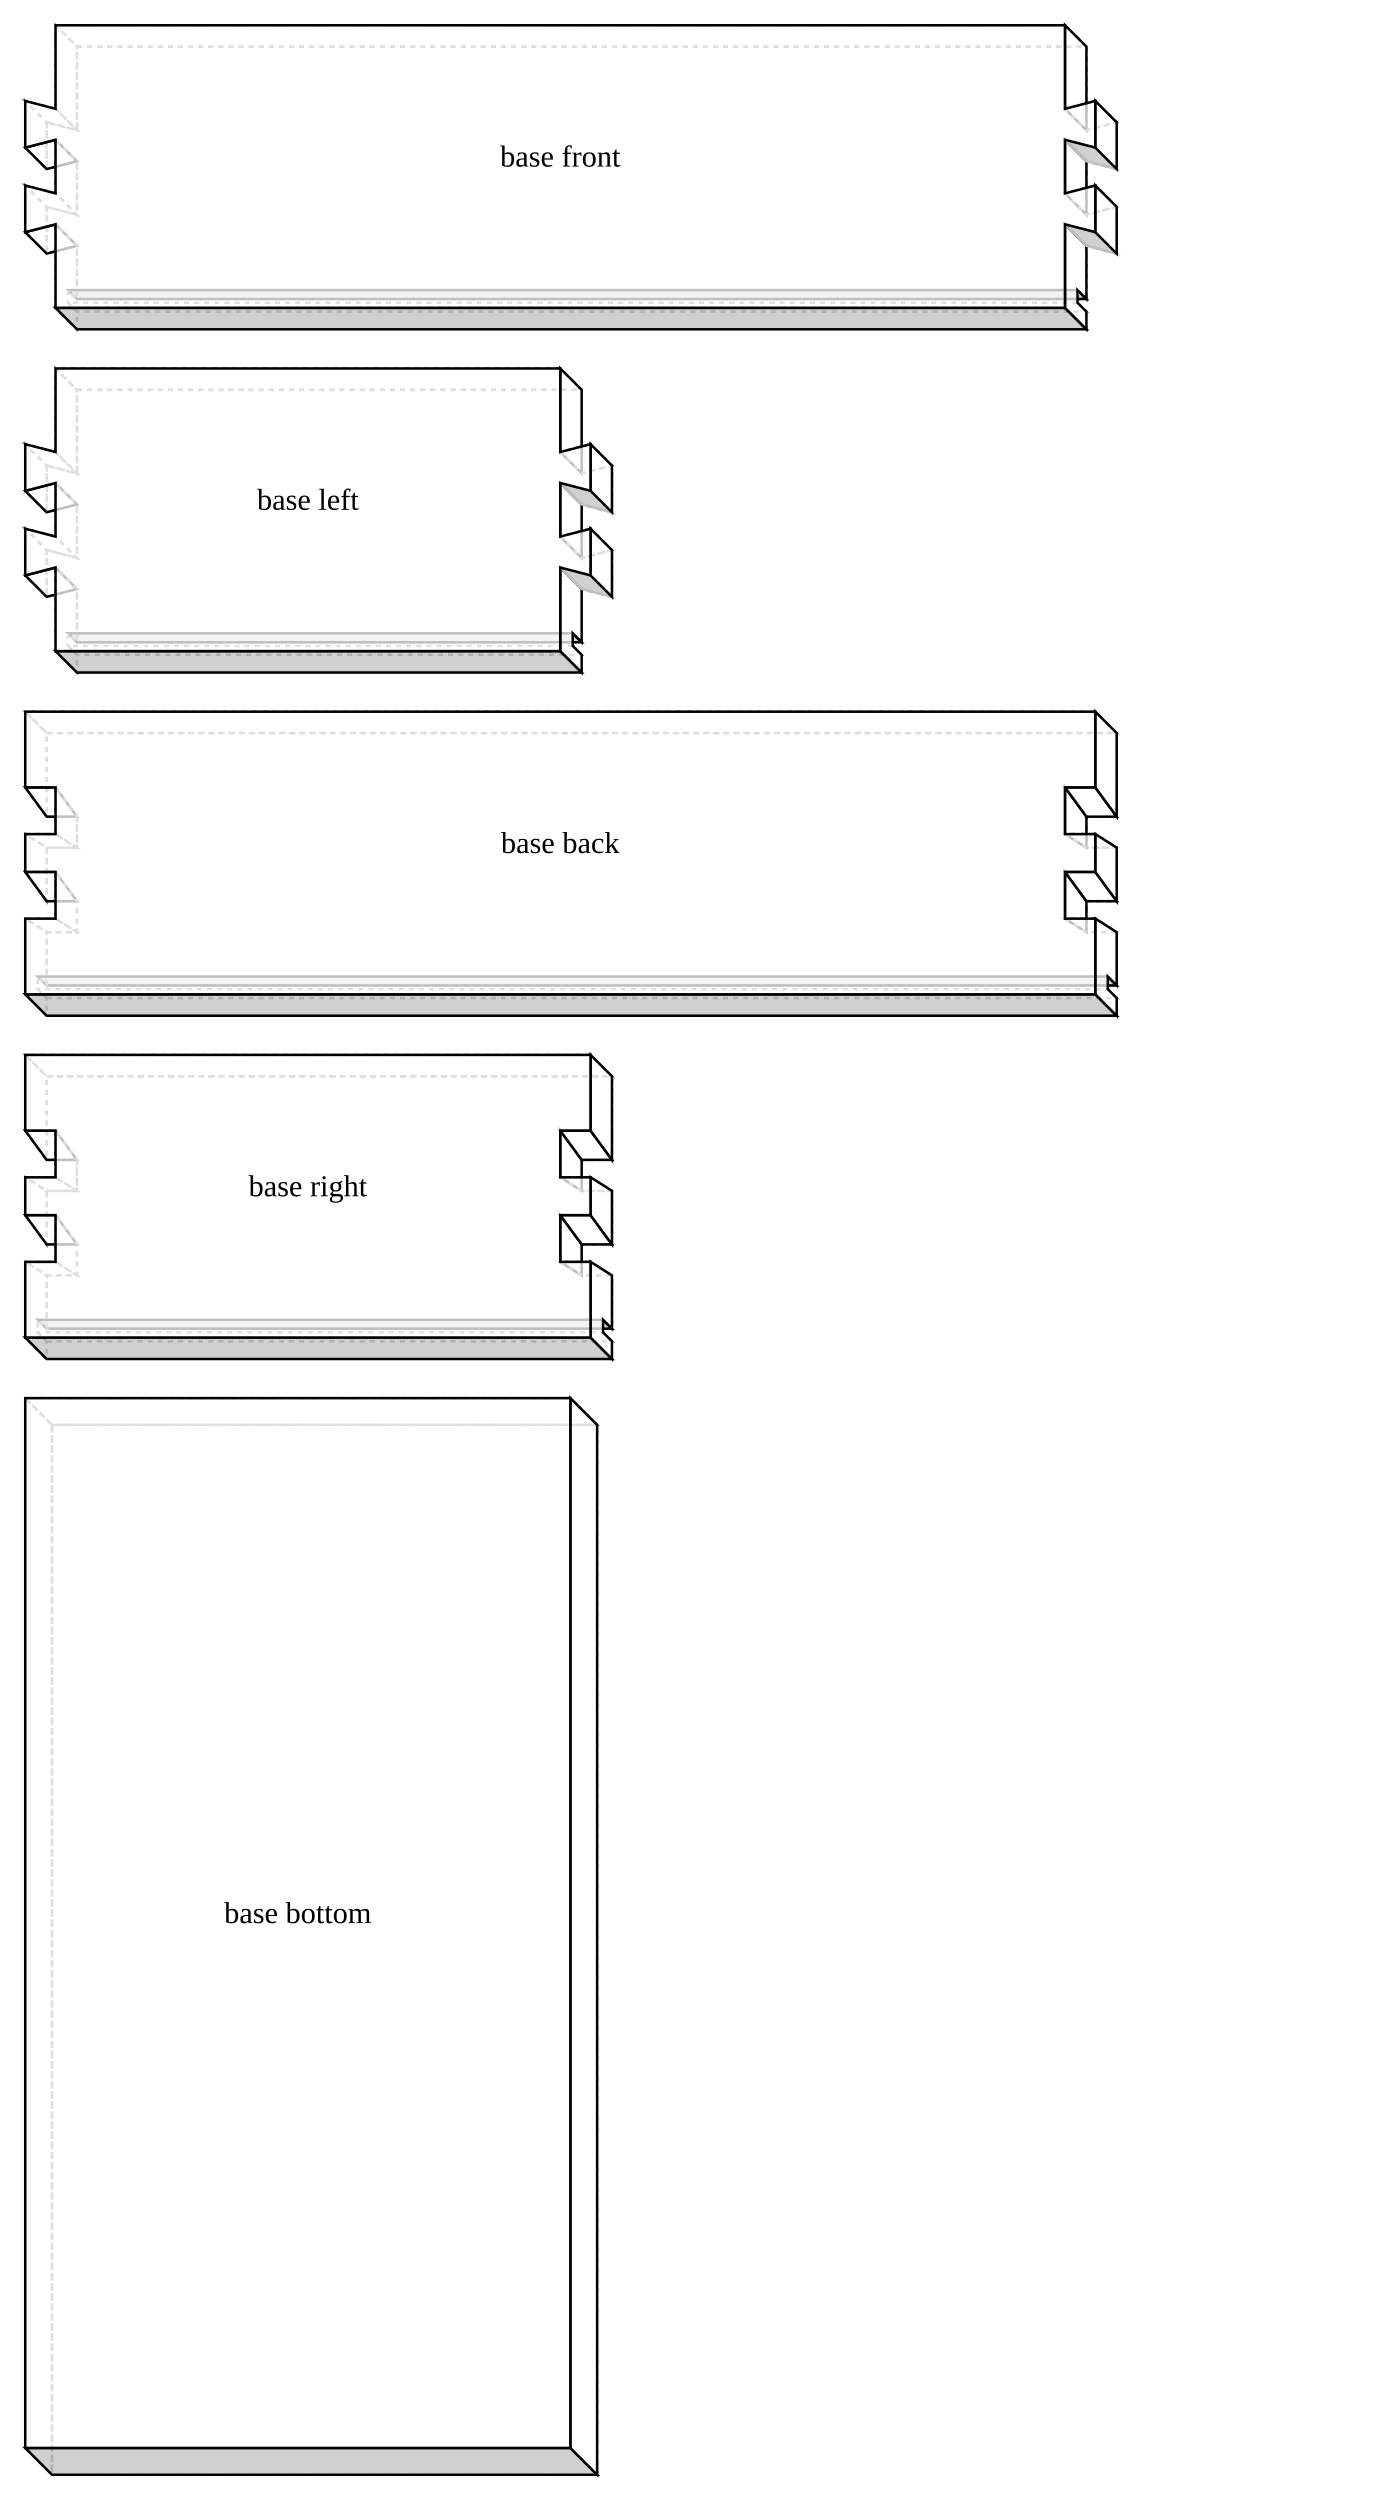
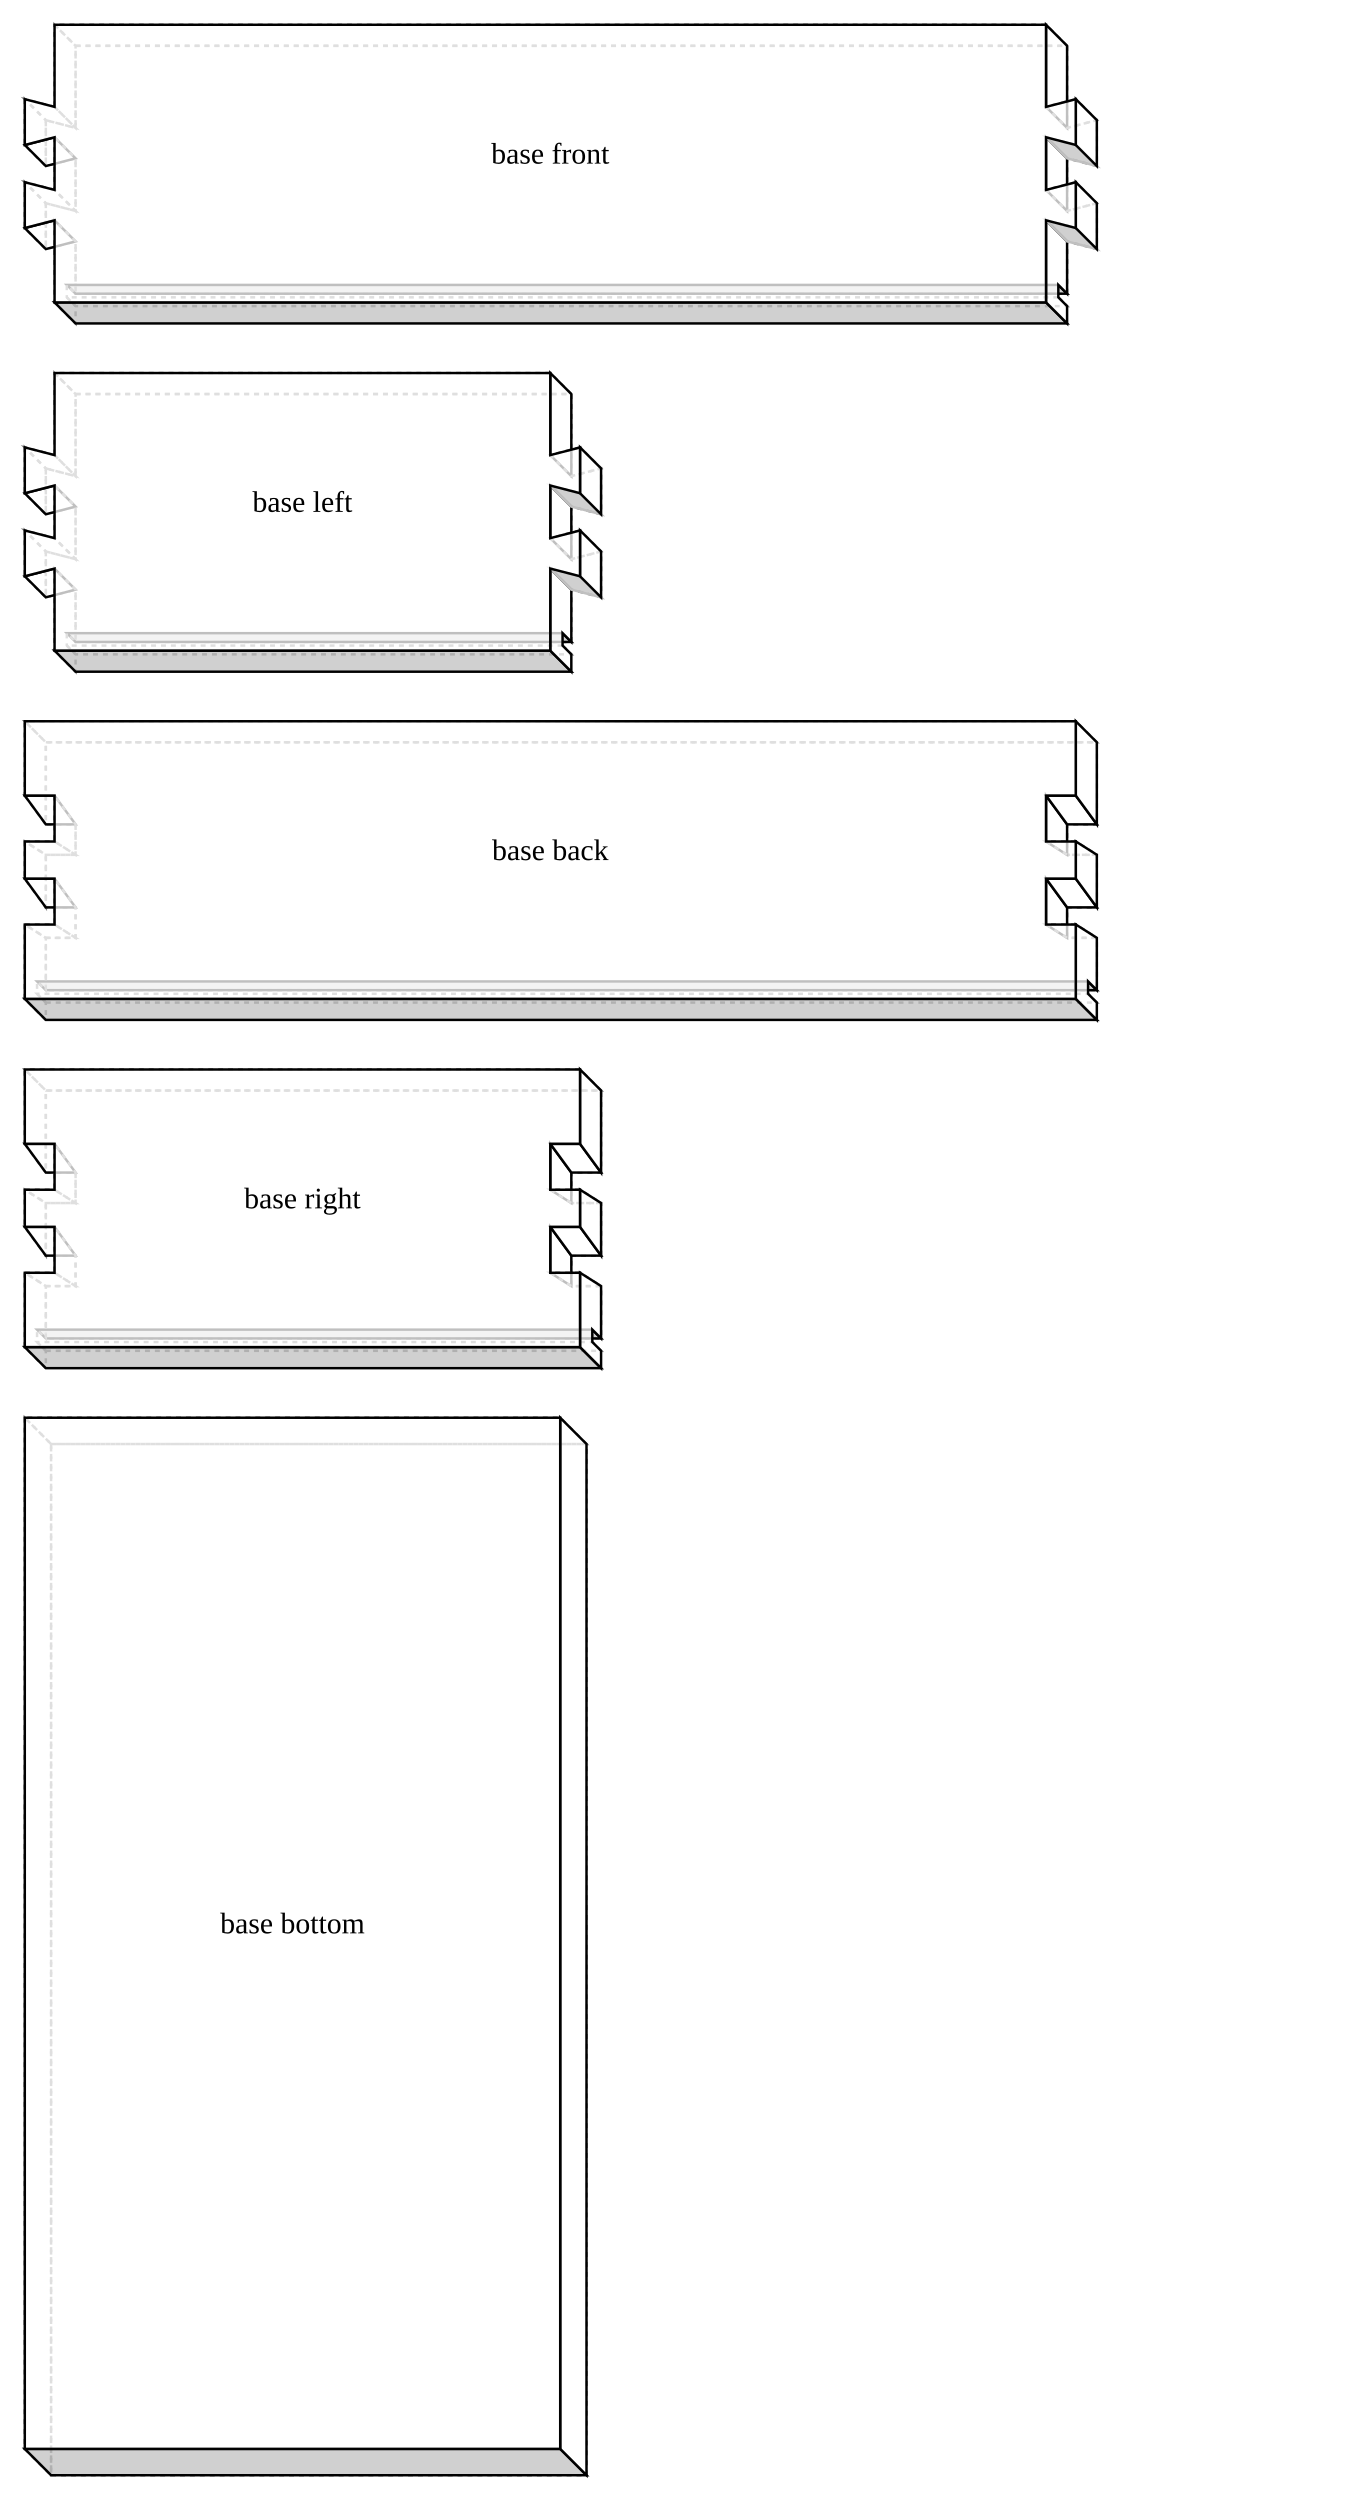
- <svg xmlns="http://www.w3.org/2000/svg" width="1100" viewBox="0 0 550 990.607">
+ <svg xmlns="http://www.w3.org/2000/svg" width="1100" viewBox="0 0 550 1008.548">
  <polygon fill="none" stroke-width="1" stroke-dasharray="2" stroke="gray" points="430.475,118.485 430.475,97.369 442.485,100.473 442.485,81.998 430.475,85.101 430.475,63.869 442.485,66.973 442.485,66.973 442.485,48.498 442.485,48.498 430.475,51.601 430.475,18.485 30.495,18.485 30.495,51.601 18.485,48.498 18.485,48.498 18.485,66.973 18.485,66.973 30.495,63.869 30.495,85.101 18.485,81.998 18.485,100.473 30.495,97.369 30.495,118.485 30.495,118.485 430.475,118.485" />
  <polygon fill="rgba(192,192,192,0.75)" stroke-width="1" stroke-dasharray="" stroke="black" points="426.94,114.95 430.475,118.485 30.495,118.485 26.96,114.95 26.96,114.95 426.94,114.95" />
  <polygon fill="none" stroke-width="1" stroke-dasharray="2" stroke="gray" points="426.94,119.95 26.96,119.95 26.96,119.95 30.495,123.485 430.475,123.485 426.94,119.95" />
  <polygon fill="none" stroke-width="1" stroke-dasharray="2" stroke="gray" points="10.0,39.99 10.0,58.51 18.485,66.995 18.485,48.475 10.0,39.99" />
  <polygon fill="none" stroke-width="1" stroke-dasharray="2" stroke="gray" points="10.0,73.49 10.0,92.01 18.485,100.495 18.485,81.975 10.0,73.49" />
  <polygon fill="none" stroke-width="1" stroke-dasharray="2" stroke="gray" points="18.485,48.485 30.485,51.591 22.0,43.106 10.0,40.0" />
  <polygon fill="rgba(255,255,255,0.75)" stroke-width="1" stroke-dasharray="" stroke="black" points="10.0,58.5 22.0,55.394 30.485,63.879 18.485,66.985" />
  <polygon fill="none" stroke-width="1" stroke-dasharray="2" stroke="gray" points="18.485,81.985 30.485,85.091 22.0,76.606 10.0,73.5" />
  <polygon fill="rgba(255,255,255,0.75)" stroke-width="1" stroke-dasharray="" stroke="black" points="10.0,92.0 22.0,88.894 30.485,97.379 18.485,100.485" />
  <polygon fill="none" stroke-width="1" stroke-dasharray="2" stroke="gray" points="22.0,43.116 30.485,51.601 30.485,18.485 22.0,10.0 22.0,43.116" />
  <polygon fill="none" stroke-width="1" stroke-dasharray="2" stroke="gray" points="22.0,55.384 22.0,76.616 30.485,85.101 30.485,63.869 22.0,55.384" />
  <polygon fill="none" stroke-width="1" stroke-dasharray="2" stroke="gray" points="22.0,88.884 22.0,122.0 30.485,130.485 30.485,123.485 26.95,119.95 26.95,114.95 30.485,118.485 30.485,97.369 22.0,88.884" />
  <polygon fill="none" stroke-width="1" stroke-dasharray="2" stroke="gray" points="421.99,10.0 22.01,10.0 22.01,10.0 30.495,18.485 430.475,18.485 421.99,10.0" />
  <polygon fill="rgba(192,192,192,0.75)" stroke-width="1" stroke-dasharray="" stroke="black" points="421.99,122.0 430.475,130.485 30.495,130.485 22.01,122.0 22.01,122.0 421.99,122.0" />
  <polygon fill="rgba(255,255,255,0.75)" stroke-width="1" stroke-dasharray="" stroke="black" points="430.485,51.601 422.0,43.116 422.0,10.0 430.485,18.485 430.485,51.601" />
  <polygon fill="rgba(255,255,255,0.75)" stroke-width="1" stroke-dasharray="" stroke="black" points="430.485,63.869 430.485,85.101 422.0,76.616 422.0,55.384 430.485,63.869" />
  <polygon fill="rgba(255,255,255,0.75)" stroke-width="1" stroke-dasharray="" stroke="black" points="430.485,97.369 430.485,118.485 426.95,114.95 426.95,119.95 430.485,123.485 430.485,130.485 422.0,122.0 422.0,88.884 430.485,97.369" />
  <polygon fill="none" stroke-width="1" stroke-dasharray="2" stroke="gray" points="434.0,40.0 422.0,43.106 430.485,51.591 442.485,48.485" />
  <polygon fill="rgba(192,192,192,0.75)" stroke-width="1" stroke-dasharray="" stroke="silver" points="442.485,66.985 430.485,63.879 422.0,55.394 434.0,58.5" />
  <polygon fill="none" stroke-width="1" stroke-dasharray="2" stroke="gray" points="434.0,73.5 422.0,76.606 430.485,85.091 442.485,81.985" />
  <polygon fill="rgba(192,192,192,0.75)" stroke-width="1" stroke-dasharray="" stroke="silver" points="442.485,100.485 430.485,97.379 422.0,88.894 434.0,92.0" />
  <polygon fill="rgba(255,255,255,0.75)" stroke-width="1" stroke-dasharray="" stroke="black" points="442.485,48.475 442.485,66.995 434.0,58.51 434.0,39.99 442.485,48.475" />
  <polygon fill="rgba(255,255,255,0.75)" stroke-width="1" stroke-dasharray="" stroke="black" points="442.485,81.975 442.485,100.495 434.0,92.01 434.0,73.49 442.485,81.975" />
  <polygon fill="rgba(255,255,255,0.75)" stroke-width="1" stroke-dasharray="" stroke="black" points="434.0,91.987 421.99,88.884 421.99,122.0 22.01,122.0 22.01,88.884 10.0,91.987 10.0,91.987 10.0,73.513 10.0,73.513 22.01,76.616 22.01,55.384 10.0,58.487 10.0,40.013 22.01,43.116 22.01,10.0 22.01,10.0 421.99,10.0 421.99,10.0 421.99,43.116 434.0,40.013 434.0,58.487 421.99,55.384 421.99,76.616 434.0,73.513 434.0,73.513 434.0,91.987" />
  <text style="" text-anchor="middle" x="222.0" y="66.0" fill="black">base front</text>
-   <polygon fill="none" stroke-width="1" stroke-dasharray="2" stroke="gray" points="230.475,254.485 230.475,233.369 242.485,236.473 242.485,217.998 230.475,221.101 230.475,199.869 242.485,202.973 242.485,202.973 242.485,184.498 242.485,184.498 230.475,187.601 230.475,154.485 30.495,154.485 30.495,187.601 18.485,184.498 18.485,184.498 18.485,202.973 18.485,202.973 30.495,199.869 30.495,221.101 18.485,217.998 18.485,236.473 30.495,233.369 30.495,254.485 30.495,254.485 230.475,254.485" />
-   <polygon fill="rgba(192,192,192,0.75)" stroke-width="1" stroke-dasharray="" stroke="black" points="226.94,250.95 230.475,254.485 30.495,254.485 26.96,250.95 26.96,250.95 226.94,250.95" />
-   <polygon fill="none" stroke-width="1" stroke-dasharray="2" stroke="gray" points="226.94,255.95 26.96,255.95 26.96,255.95 30.495,259.485 230.475,259.485 226.94,255.95" />
-   <polygon fill="none" stroke-width="1" stroke-dasharray="2" stroke="gray" points="10.0,175.99 10.0,194.51 18.485,202.995 18.485,184.475 10.0,175.99" />
-   <polygon fill="none" stroke-width="1" stroke-dasharray="2" stroke="gray" points="10.0,209.49 10.0,228.01 18.485,236.495 18.485,217.975 10.0,209.49" />
-   <polygon fill="none" stroke-width="1" stroke-dasharray="2" stroke="gray" points="18.485,184.485 30.485,187.591 22.0,179.106 10.0,176.0" />
-   <polygon fill="rgba(255,255,255,0.75)" stroke-width="1" stroke-dasharray="" stroke="black" points="10.0,194.5 22.0,191.394 30.485,199.879 18.485,202.985" />
-   <polygon fill="none" stroke-width="1" stroke-dasharray="2" stroke="gray" points="18.485,217.985 30.485,221.091 22.0,212.606 10.0,209.5" />
-   <polygon fill="rgba(255,255,255,0.75)" stroke-width="1" stroke-dasharray="" stroke="black" points="10.0,228.0 22.0,224.894 30.485,233.379 18.485,236.485" />
-   <polygon fill="none" stroke-width="1" stroke-dasharray="2" stroke="gray" points="22.0,179.116 30.485,187.601 30.485,154.485 22.0,146.0 22.0,179.116" />
-   <polygon fill="none" stroke-width="1" stroke-dasharray="2" stroke="gray" points="22.0,191.384 22.0,212.616 30.485,221.101 30.485,199.869 22.0,191.384" />
-   <polygon fill="none" stroke-width="1" stroke-dasharray="2" stroke="gray" points="22.0,224.884 22.0,258.0 30.485,266.485 30.485,259.485 26.95,255.95 26.95,250.95 30.485,254.485 30.485,233.369 22.0,224.884" />
-   <polygon fill="none" stroke-width="1" stroke-dasharray="2" stroke="gray" points="221.99,146.0 22.01,146.0 22.01,146.0 30.495,154.485 230.475,154.485 221.99,146.0" />
-   <polygon fill="rgba(192,192,192,0.75)" stroke-width="1" stroke-dasharray="" stroke="black" points="221.99,258.0 230.475,266.485 30.495,266.485 22.01,258.0 22.01,258.0 221.99,258.0" />
-   <polygon fill="rgba(255,255,255,0.75)" stroke-width="1" stroke-dasharray="" stroke="black" points="230.485,187.601 222.0,179.116 222.0,146.0 230.485,154.485 230.485,187.601" />
-   <polygon fill="rgba(255,255,255,0.75)" stroke-width="1" stroke-dasharray="" stroke="black" points="230.485,199.869 230.485,221.101 222.0,212.616 222.0,191.384 230.485,199.869" />
-   <polygon fill="rgba(255,255,255,0.75)" stroke-width="1" stroke-dasharray="" stroke="black" points="230.485,233.369 230.485,254.485 226.95,250.95 226.95,255.95 230.485,259.485 230.485,266.485 222.0,258.0 222.0,224.884 230.485,233.369" />
-   <polygon fill="none" stroke-width="1" stroke-dasharray="2" stroke="gray" points="234.0,176.0 222.0,179.106 230.485,187.591 242.485,184.485" />
-   <polygon fill="rgba(192,192,192,0.75)" stroke-width="1" stroke-dasharray="" stroke="silver" points="242.485,202.985 230.485,199.879 222.0,191.394 234.0,194.5" />
-   <polygon fill="none" stroke-width="1" stroke-dasharray="2" stroke="gray" points="234.0,209.5 222.0,212.606 230.485,221.091 242.485,217.985" />
-   <polygon fill="rgba(192,192,192,0.75)" stroke-width="1" stroke-dasharray="" stroke="silver" points="242.485,236.485 230.485,233.379 222.0,224.894 234.0,228.0" />
-   <polygon fill="rgba(255,255,255,0.75)" stroke-width="1" stroke-dasharray="" stroke="black" points="242.485,184.475 242.485,202.995 234.0,194.51 234.0,175.99 242.485,184.475" />
-   <polygon fill="rgba(255,255,255,0.75)" stroke-width="1" stroke-dasharray="" stroke="black" points="242.485,217.975 242.485,236.495 234.0,228.01 234.0,209.49 242.485,217.975" />
-   <polygon fill="rgba(255,255,255,0.75)" stroke-width="1" stroke-dasharray="" stroke="black" points="234.0,227.987 221.99,224.884 221.99,258.0 22.01,258.0 22.01,224.884 10.0,227.987 10.0,227.987 10.0,209.513 10.0,209.513 22.01,212.616 22.01,191.384 10.0,194.487 10.0,176.013 22.01,179.116 22.01,146.0 22.01,146.0 221.99,146.0 221.99,146.0 221.99,179.116 234.0,176.013 234.0,194.487 221.99,191.384 221.99,212.616 234.0,209.513 234.0,209.513 234.0,227.987" />
-   <text style="" text-anchor="middle" x="122.0" y="202.0" fill="black">base left</text>
-   <polygon fill="none" stroke-width="1" stroke-dasharray="2" stroke="gray" points="442.485,357.081 442.485,335.889 442.485,335.889 430.475,335.889 430.475,323.581 442.485,323.581 442.485,290.485 18.485,290.485 18.485,323.581 18.485,323.581 30.495,323.581 30.495,335.889 18.485,335.889 18.485,357.081 30.495,357.081 30.495,369.389 18.485,369.389 18.485,369.389 18.485,390.485 442.485,390.485 442.485,369.389 430.475,369.389 430.475,357.081 442.485,357.081" />
-   <polygon fill="rgba(192,192,192,0.75)" stroke-width="1" stroke-dasharray="" stroke="black" points="14.95,386.95 438.95,386.95 442.485,390.485 18.485,390.485" />
-   <polygon fill="none" stroke-width="1" stroke-dasharray="2" stroke="gray" points="18.485,395.485 442.485,395.485 438.95,391.95 14.95,391.95" />
-   <polygon fill="none" stroke-width="1" stroke-dasharray="2" stroke="gray" points="10.0,312.013 18.485,323.599 18.485,290.485 10.0,282.0 10.0,312.013" />
-   <polygon fill="none" stroke-width="1" stroke-dasharray="2" stroke="gray" points="10.0,330.487 10.0,345.513 18.485,357.099 18.485,335.872 10.0,330.487" />
-   <polygon fill="none" stroke-width="1" stroke-dasharray="2" stroke="gray" points="10.0,363.987 10.0,394.0 18.485,402.485 18.485,395.485 14.95,391.95 14.95,386.95 18.485,390.485 18.485,369.372 10.0,363.987" />
-   <polygon fill="rgba(255,255,255,0.75)" stroke-width="1" stroke-dasharray="" stroke="black" points="10.0,312.0 22.0,312.0 30.485,323.591 18.485,323.591" />
-   <polygon fill="none" stroke-width="1" stroke-dasharray="2" stroke="gray" points="18.485,335.879 30.485,335.879 22.0,330.5 10.0,330.5" />
-   <polygon fill="rgba(255,255,255,0.75)" stroke-width="1" stroke-dasharray="" stroke="black" points="10.0,345.5 22.0,345.5 30.485,357.091 18.485,357.091" />
-   <polygon fill="none" stroke-width="1" stroke-dasharray="2" stroke="gray" points="18.485,369.379 30.485,369.379 22.0,364.0 10.0,364.0" />
-   <polygon fill="none" stroke-width="1" stroke-dasharray="2" stroke="gray" points="22.0,311.993 22.0,330.507 30.485,335.892 30.485,323.579 22.0,311.993" />
-   <polygon fill="none" stroke-width="1" stroke-dasharray="2" stroke="gray" points="22.0,345.493 22.0,364.007 30.485,369.392 30.485,357.079 22.0,345.493" />
-   <polygon fill="none" stroke-width="1" stroke-dasharray="2" stroke="gray" points="18.485,290.485 442.485,290.485 434.0,282.0 10.0,282.0" />
-   <polygon fill="rgba(192,192,192,0.75)" stroke-width="1" stroke-dasharray="" stroke="black" points="10.0,394.0 434.0,394.0 442.485,402.485 18.485,402.485" />
-   <polygon fill="rgba(255,255,255,0.75)" stroke-width="1" stroke-dasharray="" stroke="black" points="430.485,323.579 430.485,335.892 422.0,330.507 422.0,311.993 430.485,323.579" />
-   <polygon fill="rgba(255,255,255,0.75)" stroke-width="1" stroke-dasharray="" stroke="black" points="430.485,357.079 430.485,369.392 422.0,364.007 422.0,345.493 430.485,357.079" />
-   <polygon fill="rgba(255,255,255,0.75)" stroke-width="1" stroke-dasharray="" stroke="black" points="442.485,323.591 430.485,323.591 422.0,312.0 434.0,312.0" />
-   <polygon fill="none" stroke-width="1" stroke-dasharray="2" stroke="gray" points="434.0,330.5 422.0,330.5 430.485,335.879 442.485,335.879" />
-   <polygon fill="rgba(255,255,255,0.75)" stroke-width="1" stroke-dasharray="" stroke="black" points="442.485,357.091 430.485,357.091 422.0,345.5 434.0,345.5" />
-   <polygon fill="none" stroke-width="1" stroke-dasharray="2" stroke="gray" points="434.0,364.0 422.0,364.0 430.485,369.379 442.485,369.379" />
-   <polygon fill="rgba(255,255,255,0.75)" stroke-width="1" stroke-dasharray="" stroke="black" points="442.485,323.599 434.0,312.013 434.0,282.0 442.485,290.485 442.485,323.599" />
-   <polygon fill="rgba(255,255,255,0.75)" stroke-width="1" stroke-dasharray="" stroke="black" points="442.485,335.872 442.485,357.099 434.0,345.513 434.0,330.487 442.485,335.872" />
-   <polygon fill="rgba(255,255,255,0.75)" stroke-width="1" stroke-dasharray="" stroke="black" points="442.485,369.372 442.485,390.485 438.95,386.95 438.95,391.95 442.485,395.485 442.485,402.485 434.0,394.0 434.0,363.987 442.485,369.372" />
-   <polygon fill="rgba(255,255,255,0.75)" stroke-width="1" stroke-dasharray="" stroke="black" points="434.0,364.01 434.0,394.0 10.0,394.0 10.0,364.01 22.01,364.01 22.01,345.49 10.0,345.49 10.0,345.49 10.0,330.51 10.0,330.51 22.01,330.51 22.01,311.99 10.0,311.99 10.0,282.0 434.0,282.0 434.0,311.99 434.0,311.99 421.99,311.99 421.99,330.51 434.0,330.51 434.0,345.49 421.99,345.49 421.99,364.01 434.0,364.01" />
-   <text style="" text-anchor="middle" x="222.0" y="338.0" fill="black">base back</text>
-   <polygon fill="none" stroke-width="1" stroke-dasharray="2" stroke="gray" points="242.485,493.081 242.485,471.889 242.485,471.889 230.475,471.889 230.475,459.581 242.485,459.581 242.485,426.485 18.485,426.485 18.485,459.581 18.485,459.581 30.495,459.581 30.495,471.889 18.485,471.889 18.485,493.081 30.495,493.081 30.495,505.389 18.485,505.389 18.485,505.389 18.485,526.485 242.485,526.485 242.485,505.389 230.475,505.389 230.475,493.081 242.485,493.081" />
-   <polygon fill="rgba(192,192,192,0.75)" stroke-width="1" stroke-dasharray="" stroke="black" points="14.95,522.95 238.95,522.95 242.485,526.485 18.485,526.485" />
-   <polygon fill="none" stroke-width="1" stroke-dasharray="2" stroke="gray" points="18.485,531.485 242.485,531.485 238.95,527.95 14.95,527.95" />
-   <polygon fill="none" stroke-width="1" stroke-dasharray="2" stroke="gray" points="10.0,448.013 18.485,459.599 18.485,426.485 10.0,418.0 10.0,448.013" />
-   <polygon fill="none" stroke-width="1" stroke-dasharray="2" stroke="gray" points="10.0,466.487 10.0,481.513 18.485,493.099 18.485,471.872 10.0,466.487" />
-   <polygon fill="none" stroke-width="1" stroke-dasharray="2" stroke="gray" points="10.0,499.987 10.0,530.0 18.485,538.485 18.485,531.485 14.95,527.95 14.95,522.95 18.485,526.485 18.485,505.372 10.0,499.987" />
-   <polygon fill="rgba(255,255,255,0.75)" stroke-width="1" stroke-dasharray="" stroke="black" points="10.0,448.0 22.0,448.0 30.485,459.591 18.485,459.591" />
-   <polygon fill="none" stroke-width="1" stroke-dasharray="2" stroke="gray" points="18.485,471.879 30.485,471.879 22.0,466.5 10.0,466.5" />
-   <polygon fill="rgba(255,255,255,0.75)" stroke-width="1" stroke-dasharray="" stroke="black" points="10.0,481.5 22.0,481.5 30.485,493.091 18.485,493.091" />
-   <polygon fill="none" stroke-width="1" stroke-dasharray="2" stroke="gray" points="18.485,505.379 30.485,505.379 22.0,500.0 10.0,500.0" />
-   <polygon fill="none" stroke-width="1" stroke-dasharray="2" stroke="gray" points="22.0,447.993 22.0,466.507 30.485,471.892 30.485,459.579 22.0,447.993" />
-   <polygon fill="none" stroke-width="1" stroke-dasharray="2" stroke="gray" points="22.0,481.493 22.0,500.007 30.485,505.392 30.485,493.079 22.0,481.493" />
-   <polygon fill="none" stroke-width="1" stroke-dasharray="2" stroke="gray" points="18.485,426.485 242.485,426.485 234.0,418.0 10.0,418.0" />
-   <polygon fill="rgba(192,192,192,0.75)" stroke-width="1" stroke-dasharray="" stroke="black" points="10.0,530.0 234.0,530.0 242.485,538.485 18.485,538.485" />
-   <polygon fill="rgba(255,255,255,0.75)" stroke-width="1" stroke-dasharray="" stroke="black" points="230.485,459.579 230.485,471.892 222.0,466.507 222.0,447.993 230.485,459.579" />
-   <polygon fill="rgba(255,255,255,0.75)" stroke-width="1" stroke-dasharray="" stroke="black" points="230.485,493.079 230.485,505.392 222.0,500.007 222.0,481.493 230.485,493.079" />
-   <polygon fill="rgba(255,255,255,0.75)" stroke-width="1" stroke-dasharray="" stroke="black" points="242.485,459.591 230.485,459.591 222.0,448.0 234.0,448.0" />
-   <polygon fill="none" stroke-width="1" stroke-dasharray="2" stroke="gray" points="234.0,466.5 222.0,466.5 230.485,471.879 242.485,471.879" />
-   <polygon fill="rgba(255,255,255,0.75)" stroke-width="1" stroke-dasharray="" stroke="black" points="242.485,493.091 230.485,493.091 222.0,481.5 234.0,481.5" />
-   <polygon fill="none" stroke-width="1" stroke-dasharray="2" stroke="gray" points="234.0,500.0 222.0,500.0 230.485,505.379 242.485,505.379" />
-   <polygon fill="rgba(255,255,255,0.75)" stroke-width="1" stroke-dasharray="" stroke="black" points="242.485,459.599 234.0,448.013 234.0,418.0 242.485,426.485 242.485,459.599" />
-   <polygon fill="rgba(255,255,255,0.75)" stroke-width="1" stroke-dasharray="" stroke="black" points="242.485,471.872 242.485,493.099 234.0,481.513 234.0,466.487 242.485,471.872" />
-   <polygon fill="rgba(255,255,255,0.75)" stroke-width="1" stroke-dasharray="" stroke="black" points="242.485,505.372 242.485,526.485 238.95,522.95 238.95,527.95 242.485,531.485 242.485,538.485 234.0,530.0 234.0,499.987 242.485,505.372" />
-   <polygon fill="rgba(255,255,255,0.75)" stroke-width="1" stroke-dasharray="" stroke="black" points="234.0,500.01 234.0,530.0 10.0,530.0 10.0,500.01 22.01,500.01 22.01,481.49 10.0,481.49 10.0,481.49 10.0,466.51 10.0,466.51 22.01,466.51 22.01,447.99 10.0,447.99 10.0,418.0 234.0,418.0 234.0,447.99 234.0,447.99 221.99,447.99 221.99,466.51 234.0,466.51 234.0,481.49 221.99,481.49 221.99,500.01 234.0,500.01" />
-   <text style="" text-anchor="middle" x="122.0" y="474.0" fill="black">base right</text>
-   <polygon fill="none" stroke-width="1" stroke-dasharray="2" stroke="gray" points="20.607,564.607 20.607,980.607 236.607,980.607 236.607,564.607" />
-   <polygon fill="none" stroke-width="1" stroke-dasharray="2" stroke="gray" points="10.0,554.0 10.0,970.0 20.607,980.607 20.607,564.607" />
-   <polygon fill="none" stroke-width="1" stroke-dasharray="2" stroke="gray" points="20.607,564.607 236.607,564.607 226.0,554.0 10.0,554.0" />
-   <polygon fill="rgba(192,192,192,0.75)" stroke-width="1" stroke-dasharray="" stroke="black" points="10.0,970.0 226.0,970.0 236.607,980.607 20.607,980.607" />
-   <polygon fill="rgba(255,255,255,0.75)" stroke-width="1" stroke-dasharray="" stroke="black" points="236.607,564.607 236.607,980.607 226.0,970.0 226.0,554.0" />
-   <polygon fill="rgba(255,255,255,0.75)" stroke-width="1" stroke-dasharray="" stroke="black" points="10.0,554.0 226.0,554.0 226.0,970.0 10.0,970.0" />
-   <text style="" text-anchor="middle" x="118.0" y="762.0" fill="black">base bottom</text>
+   <polygon fill="none" stroke-width="1" stroke-dasharray="2" stroke="gray" points="230.475,258.971 230.475,237.855 242.485,240.958 242.485,222.483 230.475,225.586 230.475,204.355 242.485,207.458 242.485,207.458 242.485,188.983 242.485,188.983 230.475,192.086 230.475,158.971 30.495,158.971 30.495,192.086 18.485,188.983 18.485,188.983 18.485,207.458 18.485,207.458 30.495,204.355 30.495,225.586 18.485,222.483 18.485,240.958 30.495,237.855 30.495,258.971 30.495,258.971 230.475,258.971" />
+   <polygon fill="rgba(192,192,192,0.75)" stroke-width="1" stroke-dasharray="" stroke="black" points="226.94,255.435 230.475,258.971 30.495,258.971 26.96,255.435 26.96,255.435 226.94,255.435" />
+   <polygon fill="none" stroke-width="1" stroke-dasharray="2" stroke="gray" points="226.94,260.435 26.96,260.435 26.96,260.435 30.495,263.971 230.475,263.971 226.94,260.435" />
+   <polygon fill="none" stroke-width="1" stroke-dasharray="2" stroke="gray" points="10.0,180.475 10.0,198.995 18.485,207.481 18.485,188.961 10.0,180.475" />
+   <polygon fill="none" stroke-width="1" stroke-dasharray="2" stroke="gray" points="10.0,213.975 10.0,232.495 18.485,240.981 18.485,222.461 10.0,213.975" />
+   <polygon fill="none" stroke-width="1" stroke-dasharray="2" stroke="gray" points="18.485,188.971 30.485,192.076 22.0,183.591 10.0,180.485" />
+   <polygon fill="rgba(255,255,255,0.75)" stroke-width="1" stroke-dasharray="" stroke="black" points="10.0,198.985 22.0,195.879 30.485,204.365 18.485,207.471" />
+   <polygon fill="none" stroke-width="1" stroke-dasharray="2" stroke="gray" points="18.485,222.471 30.485,225.576 22.0,217.091 10.0,213.985" />
+   <polygon fill="rgba(255,255,255,0.75)" stroke-width="1" stroke-dasharray="" stroke="black" points="10.0,232.485 22.0,229.379 30.485,237.865 18.485,240.971" />
+   <polygon fill="none" stroke-width="1" stroke-dasharray="2" stroke="gray" points="22.0,183.601 30.485,192.086 30.485,158.971 22.0,150.485 22.0,183.601" />
+   <polygon fill="none" stroke-width="1" stroke-dasharray="2" stroke="gray" points="22.0,195.869 22.0,217.101 30.485,225.586 30.485,204.355 22.0,195.869" />
+   <polygon fill="none" stroke-width="1" stroke-dasharray="2" stroke="gray" points="22.0,229.369 22.0,262.485 30.485,270.971 30.485,263.971 26.95,260.435 26.95,255.435 30.485,258.971 30.485,237.855 22.0,229.369" />
+   <polygon fill="none" stroke-width="1" stroke-dasharray="2" stroke="gray" points="221.99,150.485 22.01,150.485 22.01,150.485 30.495,158.971 230.475,158.971 221.99,150.485" />
+   <polygon fill="rgba(192,192,192,0.75)" stroke-width="1" stroke-dasharray="" stroke="black" points="221.99,262.485 230.475,270.971 30.495,270.971 22.01,262.485 22.01,262.485 221.99,262.485" />
+   <polygon fill="rgba(255,255,255,0.75)" stroke-width="1" stroke-dasharray="" stroke="black" points="230.485,192.086 222.0,183.601 222.0,150.485 230.485,158.971 230.485,192.086" />
+   <polygon fill="rgba(255,255,255,0.75)" stroke-width="1" stroke-dasharray="" stroke="black" points="230.485,204.355 230.485,225.586 222.0,217.101 222.0,195.869 230.485,204.355" />
+   <polygon fill="rgba(255,255,255,0.75)" stroke-width="1" stroke-dasharray="" stroke="black" points="230.485,237.855 230.485,258.971 226.95,255.435 226.95,260.435 230.485,263.971 230.485,270.971 222.0,262.485 222.0,229.369 230.485,237.855" />
+   <polygon fill="none" stroke-width="1" stroke-dasharray="2" stroke="gray" points="234.0,180.485 222.0,183.591 230.485,192.076 242.485,188.971" />
+   <polygon fill="rgba(192,192,192,0.75)" stroke-width="1" stroke-dasharray="" stroke="silver" points="242.485,207.471 230.485,204.365 222.0,195.879 234.0,198.985" />
+   <polygon fill="none" stroke-width="1" stroke-dasharray="2" stroke="gray" points="234.0,213.985 222.0,217.091 230.485,225.576 242.485,222.471" />
+   <polygon fill="rgba(192,192,192,0.75)" stroke-width="1" stroke-dasharray="" stroke="silver" points="242.485,240.971 230.485,237.865 222.0,229.379 234.0,232.485" />
+   <polygon fill="rgba(255,255,255,0.75)" stroke-width="1" stroke-dasharray="" stroke="black" points="242.485,188.961 242.485,207.481 234.0,198.995 234.0,180.475 242.485,188.961" />
+   <polygon fill="rgba(255,255,255,0.75)" stroke-width="1" stroke-dasharray="" stroke="black" points="242.485,222.461 242.485,240.981 234.0,232.495 234.0,213.975 242.485,222.461" />
+   <polygon fill="rgba(255,255,255,0.75)" stroke-width="1" stroke-dasharray="" stroke="black" points="234.0,232.473 221.99,229.369 221.99,262.485 22.01,262.485 22.01,229.369 10.0,232.473 10.0,232.473 10.0,213.998 10.0,213.998 22.01,217.101 22.01,195.869 10.0,198.973 10.0,180.498 22.01,183.601 22.01,150.485 22.01,150.485 221.99,150.485 221.99,150.485 221.99,183.601 234.0,180.498 234.0,198.973 221.99,195.869 221.99,217.101 234.0,213.998 234.0,213.998 234.0,232.473" />
+   <text style="" text-anchor="middle" x="122.0" y="206.485" fill="black">base left</text>
+   <polygon fill="none" stroke-width="1" stroke-dasharray="2" stroke="gray" points="442.485,366.052 442.485,344.86 442.485,344.86 430.475,344.86 430.475,332.552 442.485,332.552 442.485,299.456 18.485,299.456 18.485,332.552 18.485,332.552 30.495,332.552 30.495,344.86 18.485,344.86 18.485,366.052 30.495,366.052 30.495,378.36 18.485,378.36 18.485,378.36 18.485,399.456 442.485,399.456 442.485,378.36 430.475,378.36 430.475,366.052 442.485,366.052" />
+   <polygon fill="rgba(192,192,192,0.75)" stroke-width="1" stroke-dasharray="" stroke="black" points="14.95,395.92 438.95,395.92 442.485,399.456 18.485,399.456" />
+   <polygon fill="none" stroke-width="1" stroke-dasharray="2" stroke="gray" points="18.485,404.456 442.485,404.456 438.95,400.92 14.95,400.92" />
+   <polygon fill="none" stroke-width="1" stroke-dasharray="2" stroke="gray" points="10.0,320.983 18.485,332.569 18.485,299.456 10.0,290.971 10.0,320.983" />
+   <polygon fill="none" stroke-width="1" stroke-dasharray="2" stroke="gray" points="10.0,339.458 10.0,354.483 18.485,366.069 18.485,344.843 10.0,339.458" />
+   <polygon fill="none" stroke-width="1" stroke-dasharray="2" stroke="gray" points="10.0,372.958 10.0,402.971 18.485,411.456 18.485,404.456 14.95,400.92 14.95,395.92 18.485,399.456 18.485,378.343 10.0,372.958" />
+   <polygon fill="rgba(255,255,255,0.75)" stroke-width="1" stroke-dasharray="" stroke="black" points="10.0,320.971 22.0,320.971 30.485,332.562 18.485,332.562" />
+   <polygon fill="none" stroke-width="1" stroke-dasharray="2" stroke="gray" points="18.485,344.85 30.485,344.85 22.0,339.471 10.0,339.471" />
+   <polygon fill="rgba(255,255,255,0.75)" stroke-width="1" stroke-dasharray="" stroke="black" points="10.0,354.471 22.0,354.471 30.485,366.062 18.485,366.062" />
+   <polygon fill="none" stroke-width="1" stroke-dasharray="2" stroke="gray" points="18.485,378.35 30.485,378.35 22.0,372.971 10.0,372.971" />
+   <polygon fill="none" stroke-width="1" stroke-dasharray="2" stroke="gray" points="22.0,320.963 22.0,339.478 30.485,344.863 30.485,332.549 22.0,320.963" />
+   <polygon fill="none" stroke-width="1" stroke-dasharray="2" stroke="gray" points="22.0,354.463 22.0,372.978 30.485,378.363 30.485,366.049 22.0,354.463" />
+   <polygon fill="none" stroke-width="1" stroke-dasharray="2" stroke="gray" points="18.485,299.456 442.485,299.456 434.0,290.971 10.0,290.971" />
+   <polygon fill="rgba(192,192,192,0.75)" stroke-width="1" stroke-dasharray="" stroke="black" points="10.0,402.971 434.0,402.971 442.485,411.456 18.485,411.456" />
+   <polygon fill="rgba(255,255,255,0.75)" stroke-width="1" stroke-dasharray="" stroke="black" points="430.485,332.549 430.485,344.863 422.0,339.478 422.0,320.963 430.485,332.549" />
+   <polygon fill="rgba(255,255,255,0.75)" stroke-width="1" stroke-dasharray="" stroke="black" points="430.485,366.049 430.485,378.363 422.0,372.978 422.0,354.463 430.485,366.049" />
+   <polygon fill="rgba(255,255,255,0.75)" stroke-width="1" stroke-dasharray="" stroke="black" points="442.485,332.562 430.485,332.562 422.0,320.971 434.0,320.971" />
+   <polygon fill="none" stroke-width="1" stroke-dasharray="2" stroke="gray" points="434.0,339.471 422.0,339.471 430.485,344.85 442.485,344.85" />
+   <polygon fill="rgba(255,255,255,0.75)" stroke-width="1" stroke-dasharray="" stroke="black" points="442.485,366.062 430.485,366.062 422.0,354.471 434.0,354.471" />
+   <polygon fill="none" stroke-width="1" stroke-dasharray="2" stroke="gray" points="434.0,372.971 422.0,372.971 430.485,378.35 442.485,378.35" />
+   <polygon fill="rgba(255,255,255,0.75)" stroke-width="1" stroke-dasharray="" stroke="black" points="442.485,332.569 434.0,320.983 434.0,290.971 442.485,299.456 442.485,332.569" />
+   <polygon fill="rgba(255,255,255,0.75)" stroke-width="1" stroke-dasharray="" stroke="black" points="442.485,344.843 442.485,366.069 434.0,354.483 434.0,339.458 442.485,344.843" />
+   <polygon fill="rgba(255,255,255,0.75)" stroke-width="1" stroke-dasharray="" stroke="black" points="442.485,378.343 442.485,399.456 438.95,395.92 438.95,400.92 442.485,404.456 442.485,411.456 434.0,402.971 434.0,372.958 442.485,378.343" />
+   <polygon fill="rgba(255,255,255,0.75)" stroke-width="1" stroke-dasharray="" stroke="black" points="434.0,372.981 434.0,402.971 10.0,402.971 10.0,372.981 22.01,372.981 22.01,354.461 10.0,354.461 10.0,354.461 10.0,339.481 10.0,339.481 22.01,339.481 22.01,320.961 10.0,320.961 10.0,290.971 434.0,290.971 434.0,320.961 434.0,320.961 421.99,320.961 421.99,339.481 434.0,339.481 434.0,354.461 421.99,354.461 421.99,372.981 434.0,372.981" />
+   <text style="" text-anchor="middle" x="222.0" y="346.971" fill="black">base back</text>
+   <polygon fill="none" stroke-width="1" stroke-dasharray="2" stroke="gray" points="242.485,506.537 242.485,485.345 242.485,485.345 230.475,485.345 230.475,473.037 242.485,473.037 242.485,439.941 18.485,439.941 18.485,473.037 18.485,473.037 30.495,473.037 30.495,485.345 18.485,485.345 18.485,506.537 30.495,506.537 30.495,518.845 18.485,518.845 18.485,518.845 18.485,539.941 242.485,539.941 242.485,518.845 230.475,518.845 230.475,506.537 242.485,506.537" />
+   <polygon fill="rgba(192,192,192,0.75)" stroke-width="1" stroke-dasharray="" stroke="black" points="14.95,536.406 238.95,536.406 242.485,539.941 18.485,539.941" />
+   <polygon fill="none" stroke-width="1" stroke-dasharray="2" stroke="gray" points="18.485,544.941 242.485,544.941 238.95,541.406 14.95,541.406" />
+   <polygon fill="none" stroke-width="1" stroke-dasharray="2" stroke="gray" points="10.0,461.468 18.485,473.054 18.485,439.941 10.0,431.456 10.0,461.468" />
+   <polygon fill="none" stroke-width="1" stroke-dasharray="2" stroke="gray" points="10.0,479.943 10.0,494.968 18.485,506.554 18.485,485.328 10.0,479.943" />
+   <polygon fill="none" stroke-width="1" stroke-dasharray="2" stroke="gray" points="10.0,513.443 10.0,543.456 18.485,551.941 18.485,544.941 14.95,541.406 14.95,536.406 18.485,539.941 18.485,518.828 10.0,513.443" />
+   <polygon fill="rgba(255,255,255,0.75)" stroke-width="1" stroke-dasharray="" stroke="black" points="10.0,461.456 22.0,461.456 30.485,473.047 18.485,473.047" />
+   <polygon fill="none" stroke-width="1" stroke-dasharray="2" stroke="gray" points="18.485,485.335 30.485,485.335 22.0,479.956 10.0,479.956" />
+   <polygon fill="rgba(255,255,255,0.75)" stroke-width="1" stroke-dasharray="" stroke="black" points="10.0,494.956 22.0,494.956 30.485,506.547 18.485,506.547" />
+   <polygon fill="none" stroke-width="1" stroke-dasharray="2" stroke="gray" points="18.485,518.835 30.485,518.835 22.0,513.456 10.0,513.456" />
+   <polygon fill="none" stroke-width="1" stroke-dasharray="2" stroke="gray" points="22.0,461.448 22.0,479.963 30.485,485.348 30.485,473.034 22.0,461.448" />
+   <polygon fill="none" stroke-width="1" stroke-dasharray="2" stroke="gray" points="22.0,494.948 22.0,513.463 30.485,518.848 30.485,506.534 22.0,494.948" />
+   <polygon fill="none" stroke-width="1" stroke-dasharray="2" stroke="gray" points="18.485,439.941 242.485,439.941 234.0,431.456 10.0,431.456" />
+   <polygon fill="rgba(192,192,192,0.75)" stroke-width="1" stroke-dasharray="" stroke="black" points="10.0,543.456 234.0,543.456 242.485,551.941 18.485,551.941" />
+   <polygon fill="rgba(255,255,255,0.75)" stroke-width="1" stroke-dasharray="" stroke="black" points="230.485,473.034 230.485,485.348 222.0,479.963 222.0,461.448 230.485,473.034" />
+   <polygon fill="rgba(255,255,255,0.75)" stroke-width="1" stroke-dasharray="" stroke="black" points="230.485,506.534 230.485,518.848 222.0,513.463 222.0,494.948 230.485,506.534" />
+   <polygon fill="rgba(255,255,255,0.75)" stroke-width="1" stroke-dasharray="" stroke="black" points="242.485,473.047 230.485,473.047 222.0,461.456 234.0,461.456" />
+   <polygon fill="none" stroke-width="1" stroke-dasharray="2" stroke="gray" points="234.0,479.956 222.0,479.956 230.485,485.335 242.485,485.335" />
+   <polygon fill="rgba(255,255,255,0.75)" stroke-width="1" stroke-dasharray="" stroke="black" points="242.485,506.547 230.485,506.547 222.0,494.956 234.0,494.956" />
+   <polygon fill="none" stroke-width="1" stroke-dasharray="2" stroke="gray" points="234.0,513.456 222.0,513.456 230.485,518.835 242.485,518.835" />
+   <polygon fill="rgba(255,255,255,0.75)" stroke-width="1" stroke-dasharray="" stroke="black" points="242.485,473.054 234.0,461.468 234.0,431.456 242.485,439.941 242.485,473.054" />
+   <polygon fill="rgba(255,255,255,0.75)" stroke-width="1" stroke-dasharray="" stroke="black" points="242.485,485.328 242.485,506.554 234.0,494.968 234.0,479.943 242.485,485.328" />
+   <polygon fill="rgba(255,255,255,0.75)" stroke-width="1" stroke-dasharray="" stroke="black" points="242.485,518.828 242.485,539.941 238.95,536.406 238.95,541.406 242.485,544.941 242.485,551.941 234.0,543.456 234.0,513.443 242.485,518.828" />
+   <polygon fill="rgba(255,255,255,0.75)" stroke-width="1" stroke-dasharray="" stroke="black" points="234.0,513.466 234.0,543.456 10.0,543.456 10.0,513.466 22.01,513.466 22.01,494.946 10.0,494.946 10.0,494.946 10.0,479.966 10.0,479.966 22.01,479.966 22.01,461.446 10.0,461.446 10.0,431.456 234.0,431.456 234.0,461.446 234.0,461.446 221.99,461.446 221.99,479.966 234.0,479.966 234.0,494.946 221.99,494.946 221.99,513.466 234.0,513.466" />
+   <text style="" text-anchor="middle" x="122.0" y="487.456" fill="black">base right</text>
+   <polygon fill="none" stroke-width="1" stroke-dasharray="2" stroke="gray" points="20.607,582.548 20.607,998.548 236.607,998.548 236.607,582.548" />
+   <polygon fill="none" stroke-width="1" stroke-dasharray="2" stroke="gray" points="10.0,571.941 10.0,987.941 20.607,998.548 20.607,582.548" />
+   <polygon fill="none" stroke-width="1" stroke-dasharray="2" stroke="gray" points="20.607,582.548 236.607,582.548 226.0,571.941 10.0,571.941" />
+   <polygon fill="rgba(192,192,192,0.75)" stroke-width="1" stroke-dasharray="" stroke="black" points="10.0,987.941 226.0,987.941 236.607,998.548 20.607,998.548" />
+   <polygon fill="rgba(255,255,255,0.75)" stroke-width="1" stroke-dasharray="" stroke="black" points="236.607,582.548 236.607,998.548 226.0,987.941 226.0,571.941" />
+   <polygon fill="rgba(255,255,255,0.75)" stroke-width="1" stroke-dasharray="" stroke="black" points="10.0,571.941 226.0,571.941 226.0,987.941 10.0,987.941" />
+   <text style="" text-anchor="middle" x="118.0" y="779.941" fill="black">base bottom</text>
</svg>
